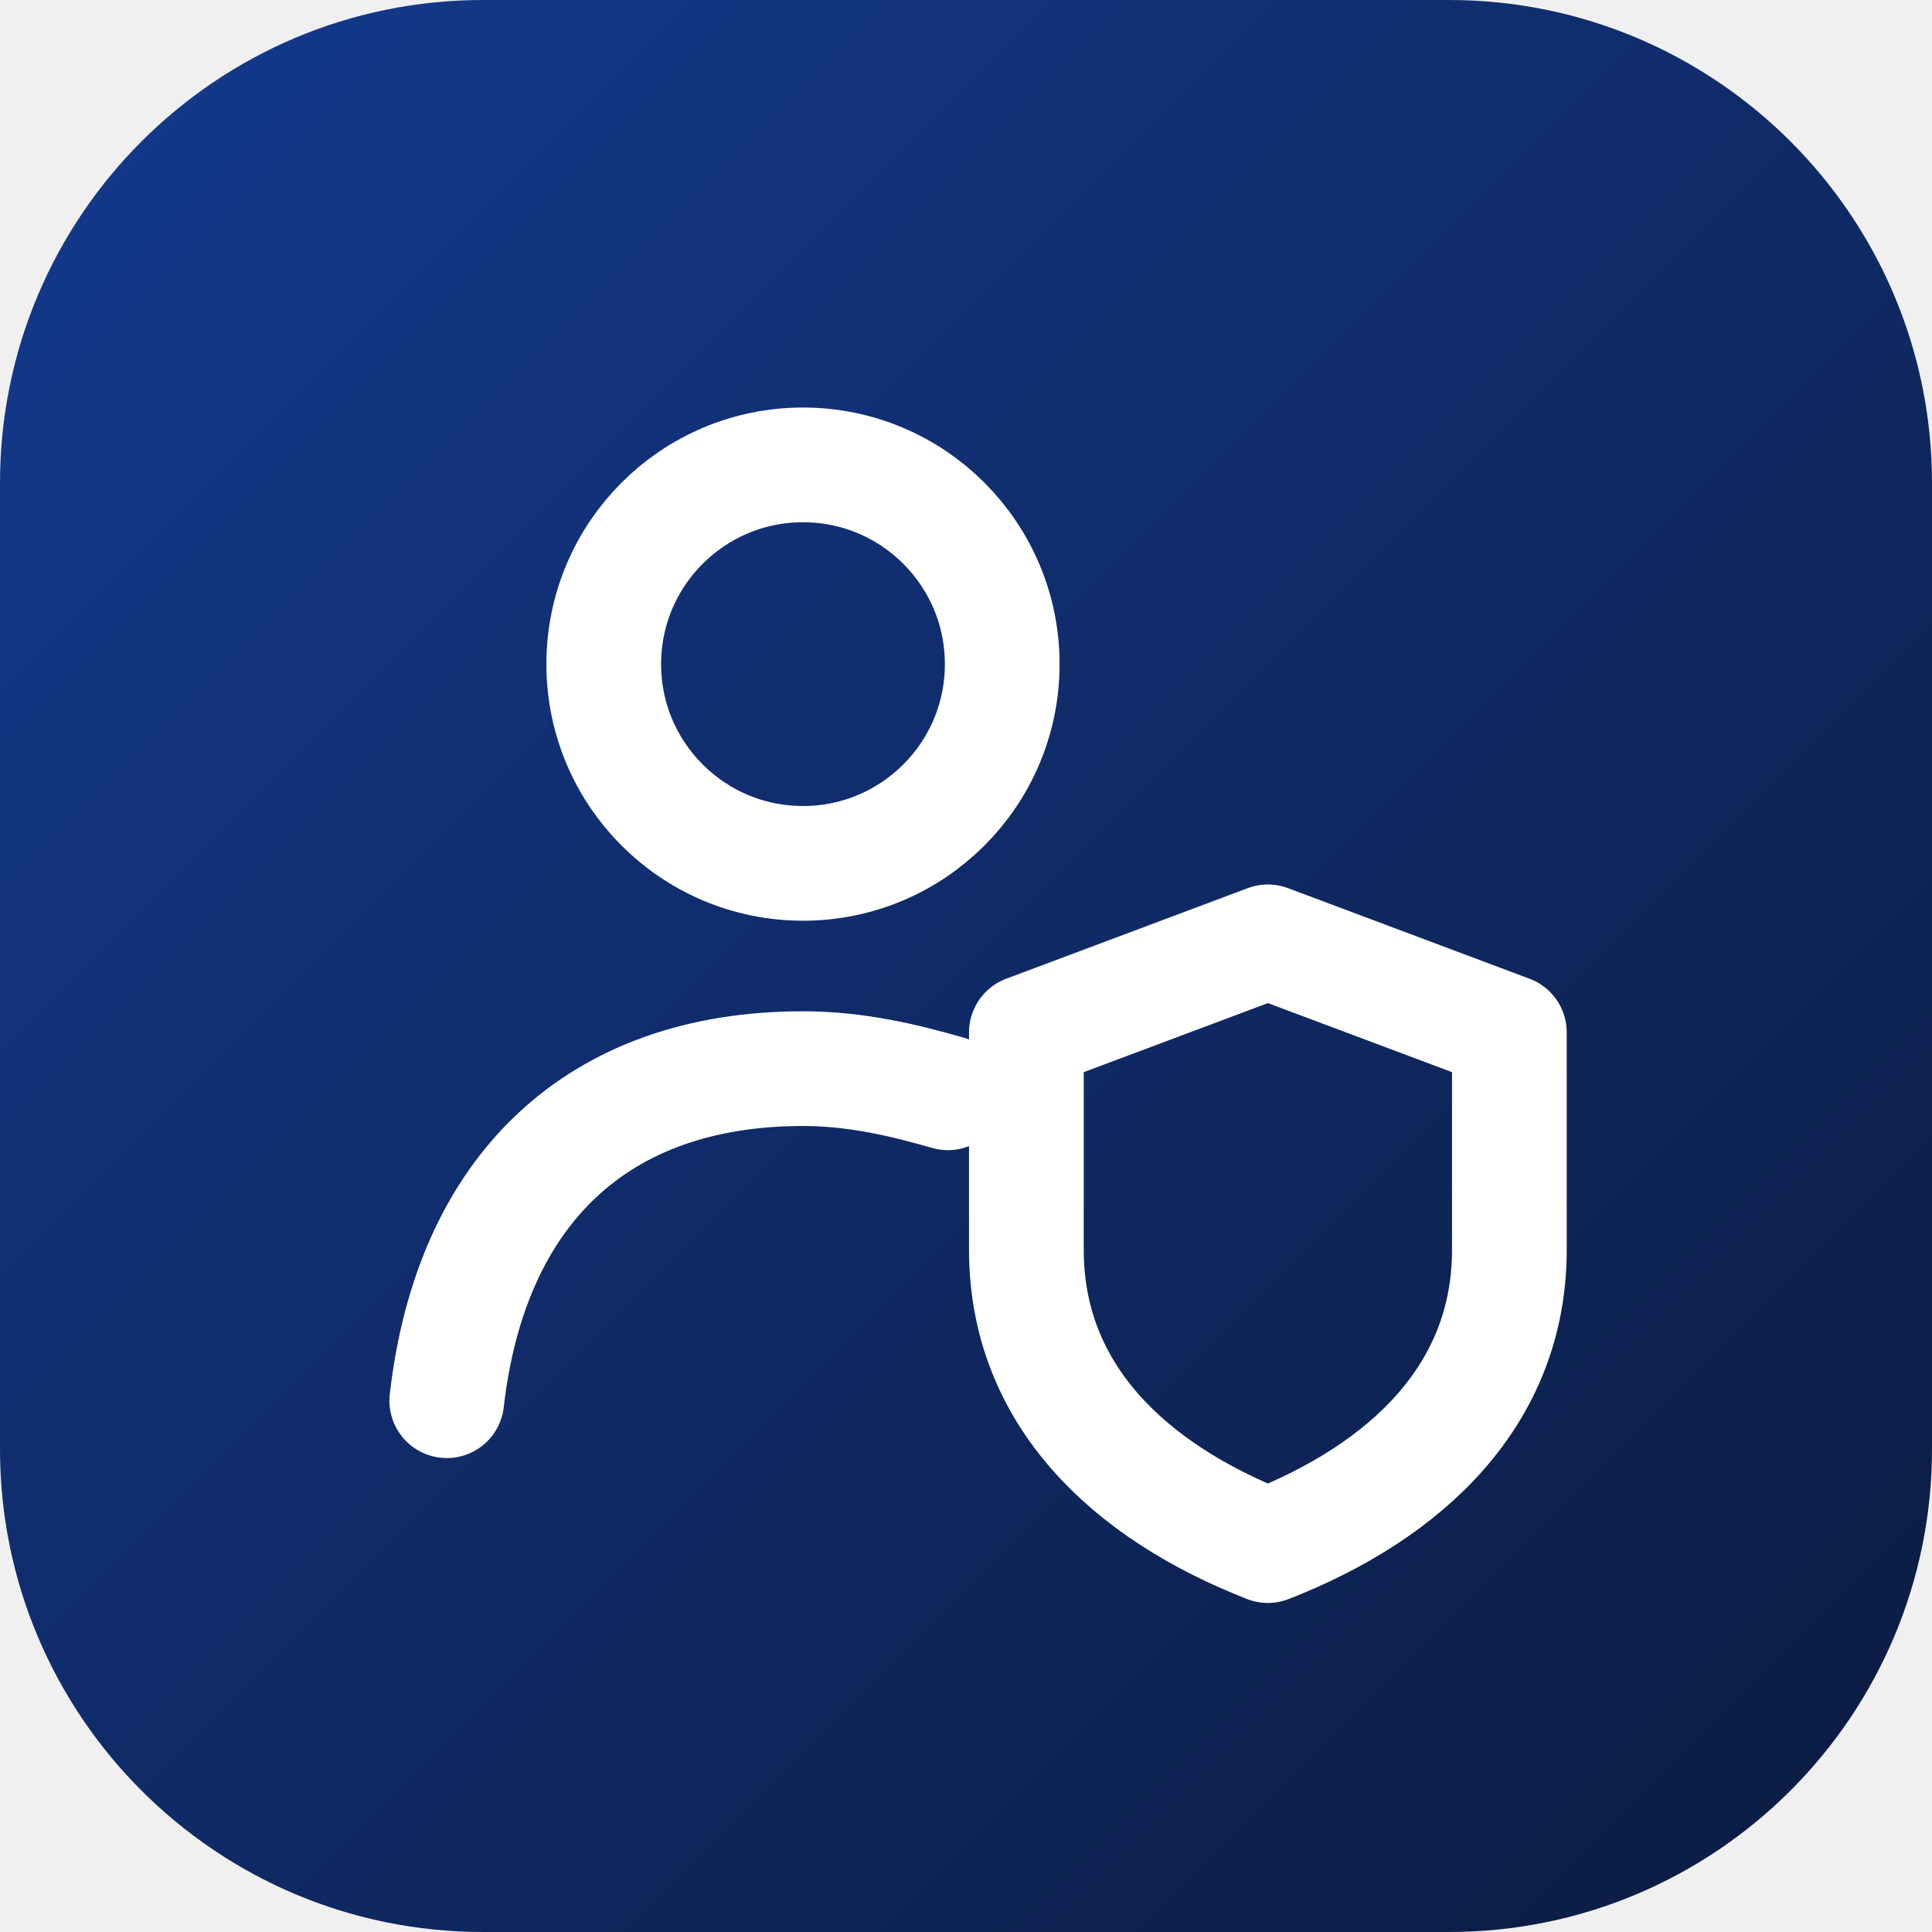
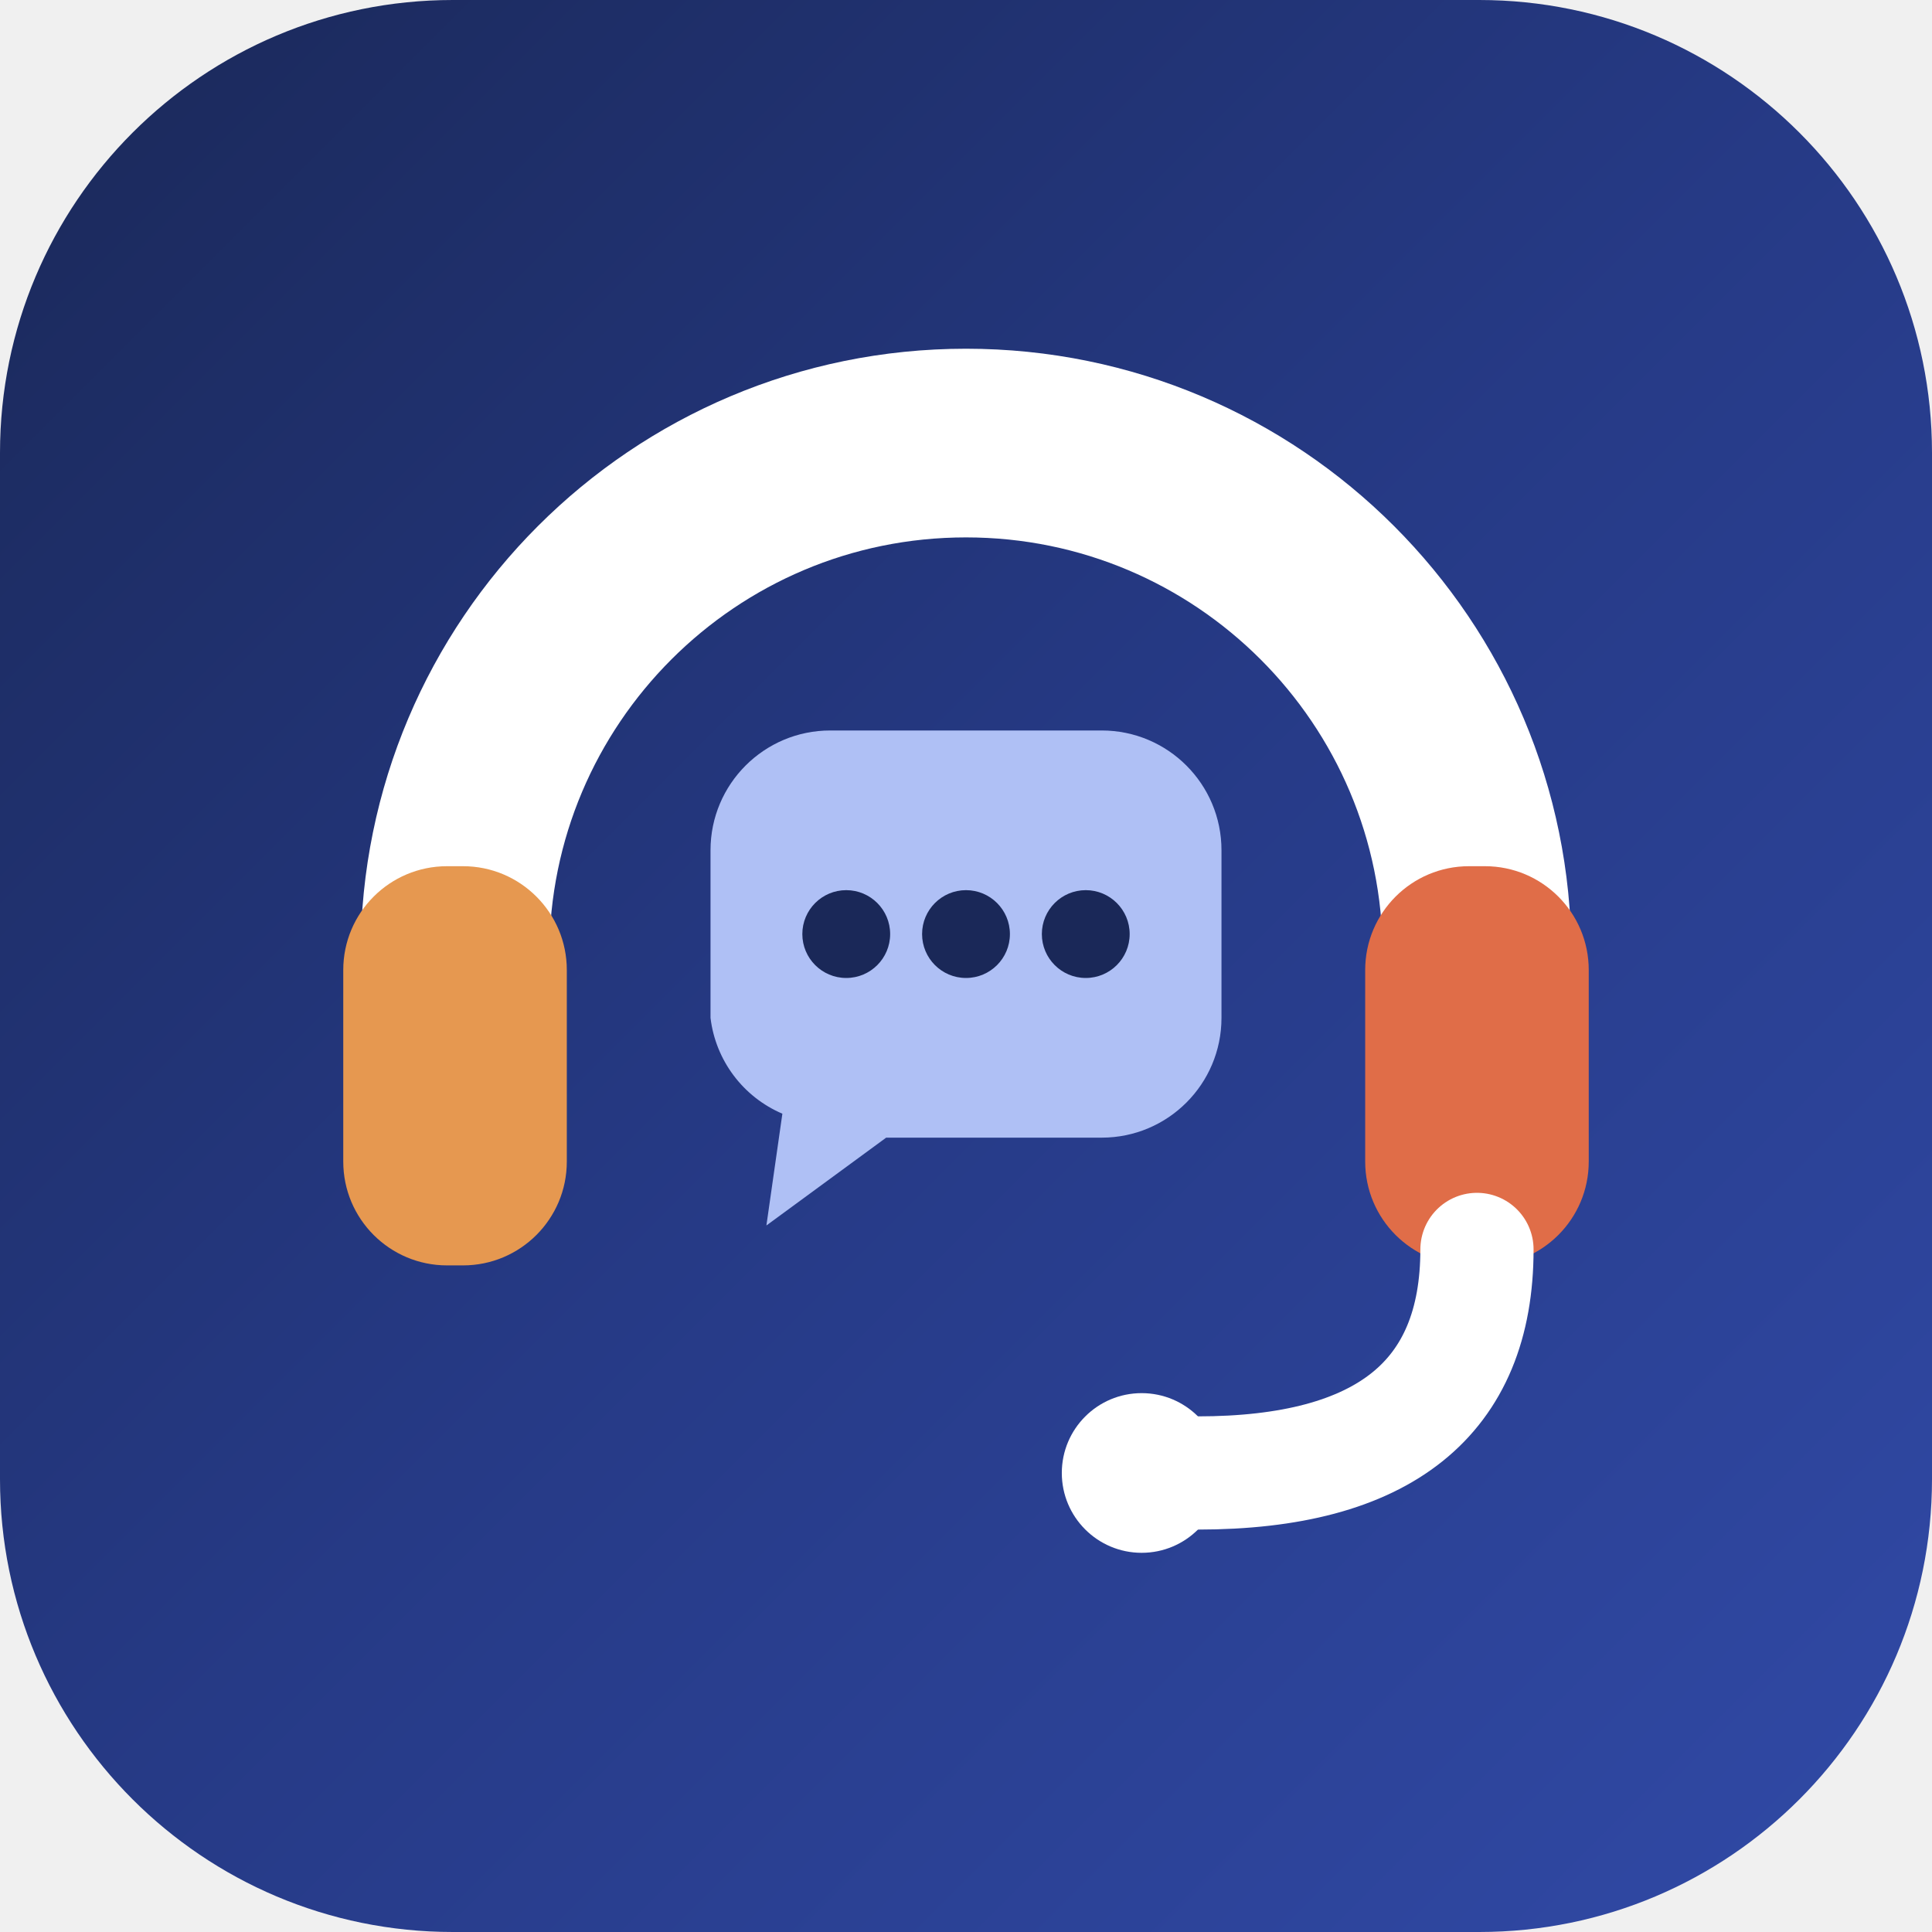
- <svg xmlns="http://www.w3.org/2000/svg" viewBox="0 0 32 32">
+ <svg xmlns="http://www.w3.org/2000/svg" viewBox="0 0 512 512" width="512" height="512">
  <defs>
-     <linearGradient id="g" x1="0" y1="0" x2="1" y2="1">
-       <stop offset="0" stop-color="#143A8F" />
-       <stop offset="1" stop-color="#0B1B3F" />
+     <linearGradient id="bg-halodek-i" x1="0" y1="0" x2="1" y2="1">
+       <stop offset="0.00" stop-color="#1A2858" />
+       <stop offset="0.50" stop-color="#263A86" />
+       <stop offset="1.00" stop-color="#314AA7" />
    </linearGradient>
  </defs>
-   <rect width="32" height="32" rx="8" fill="url(#g)" />
-   <g transform="translate(4 3.6) scale(1.0)" fill="none" stroke="#fff" stroke-width="1.9" stroke-linecap="round" stroke-linejoin="round">
-     <circle cx="9.3" cy="7.4" r="3.3" />
-     <path d="M3.4 19.6c.4-3.5 2.5-5.5 5.9-5.5.9 0 1.7.2 2.4.4" />
-     <path d="m17 12 4 1.5v3.6c0 2.4-1.7 4-4 4.9-2.3-.9-4-2.5-4-4.9v-3.6Z" />
+   <rect width="512" height="512" rx="120" fill="url(#bg-halodek-i)" />
+   <g transform="translate(256 256) scale(1.0579) translate(-256.0 -265.0)">
+     <path d="M 128 262 A 128 128 0 0 1 384 262" fill="none" stroke="#FFFFFF" stroke-width="47.265" stroke-linecap="round" />
+     <rect x="100" y="240" width="56" height="100" rx="26" fill="#E69850" />
+     <rect x="356" y="240" width="56" height="100" rx="26" fill="#E06D48" />
+     <path d="M 384 336 Q 384 392 314 392" fill="none" stroke="#FFFFFF" stroke-width="28.359" stroke-linecap="round" />
+     <circle cx="300" cy="392" r="20" fill="#FFFFFF" />
+     <path fill="#AFC0F5" d="M 222 206 H 290 A 30 30 0 0 1 320 236 V 278 A 30 30 0 0 1 290 308 H 236 L 206 330 L 210 302 A 30 30 0 0 1 192 278 V 236 A 30 30 0 0 1 222 206 Z" />
+     <circle cx="226" cy="257" r="11" fill="#1A2858" />
+     <circle cx="256" cy="257" r="11" fill="#1A2858" />
+     <circle cx="286" cy="257" r="11" fill="#1A2858" />
  </g>
</svg>
